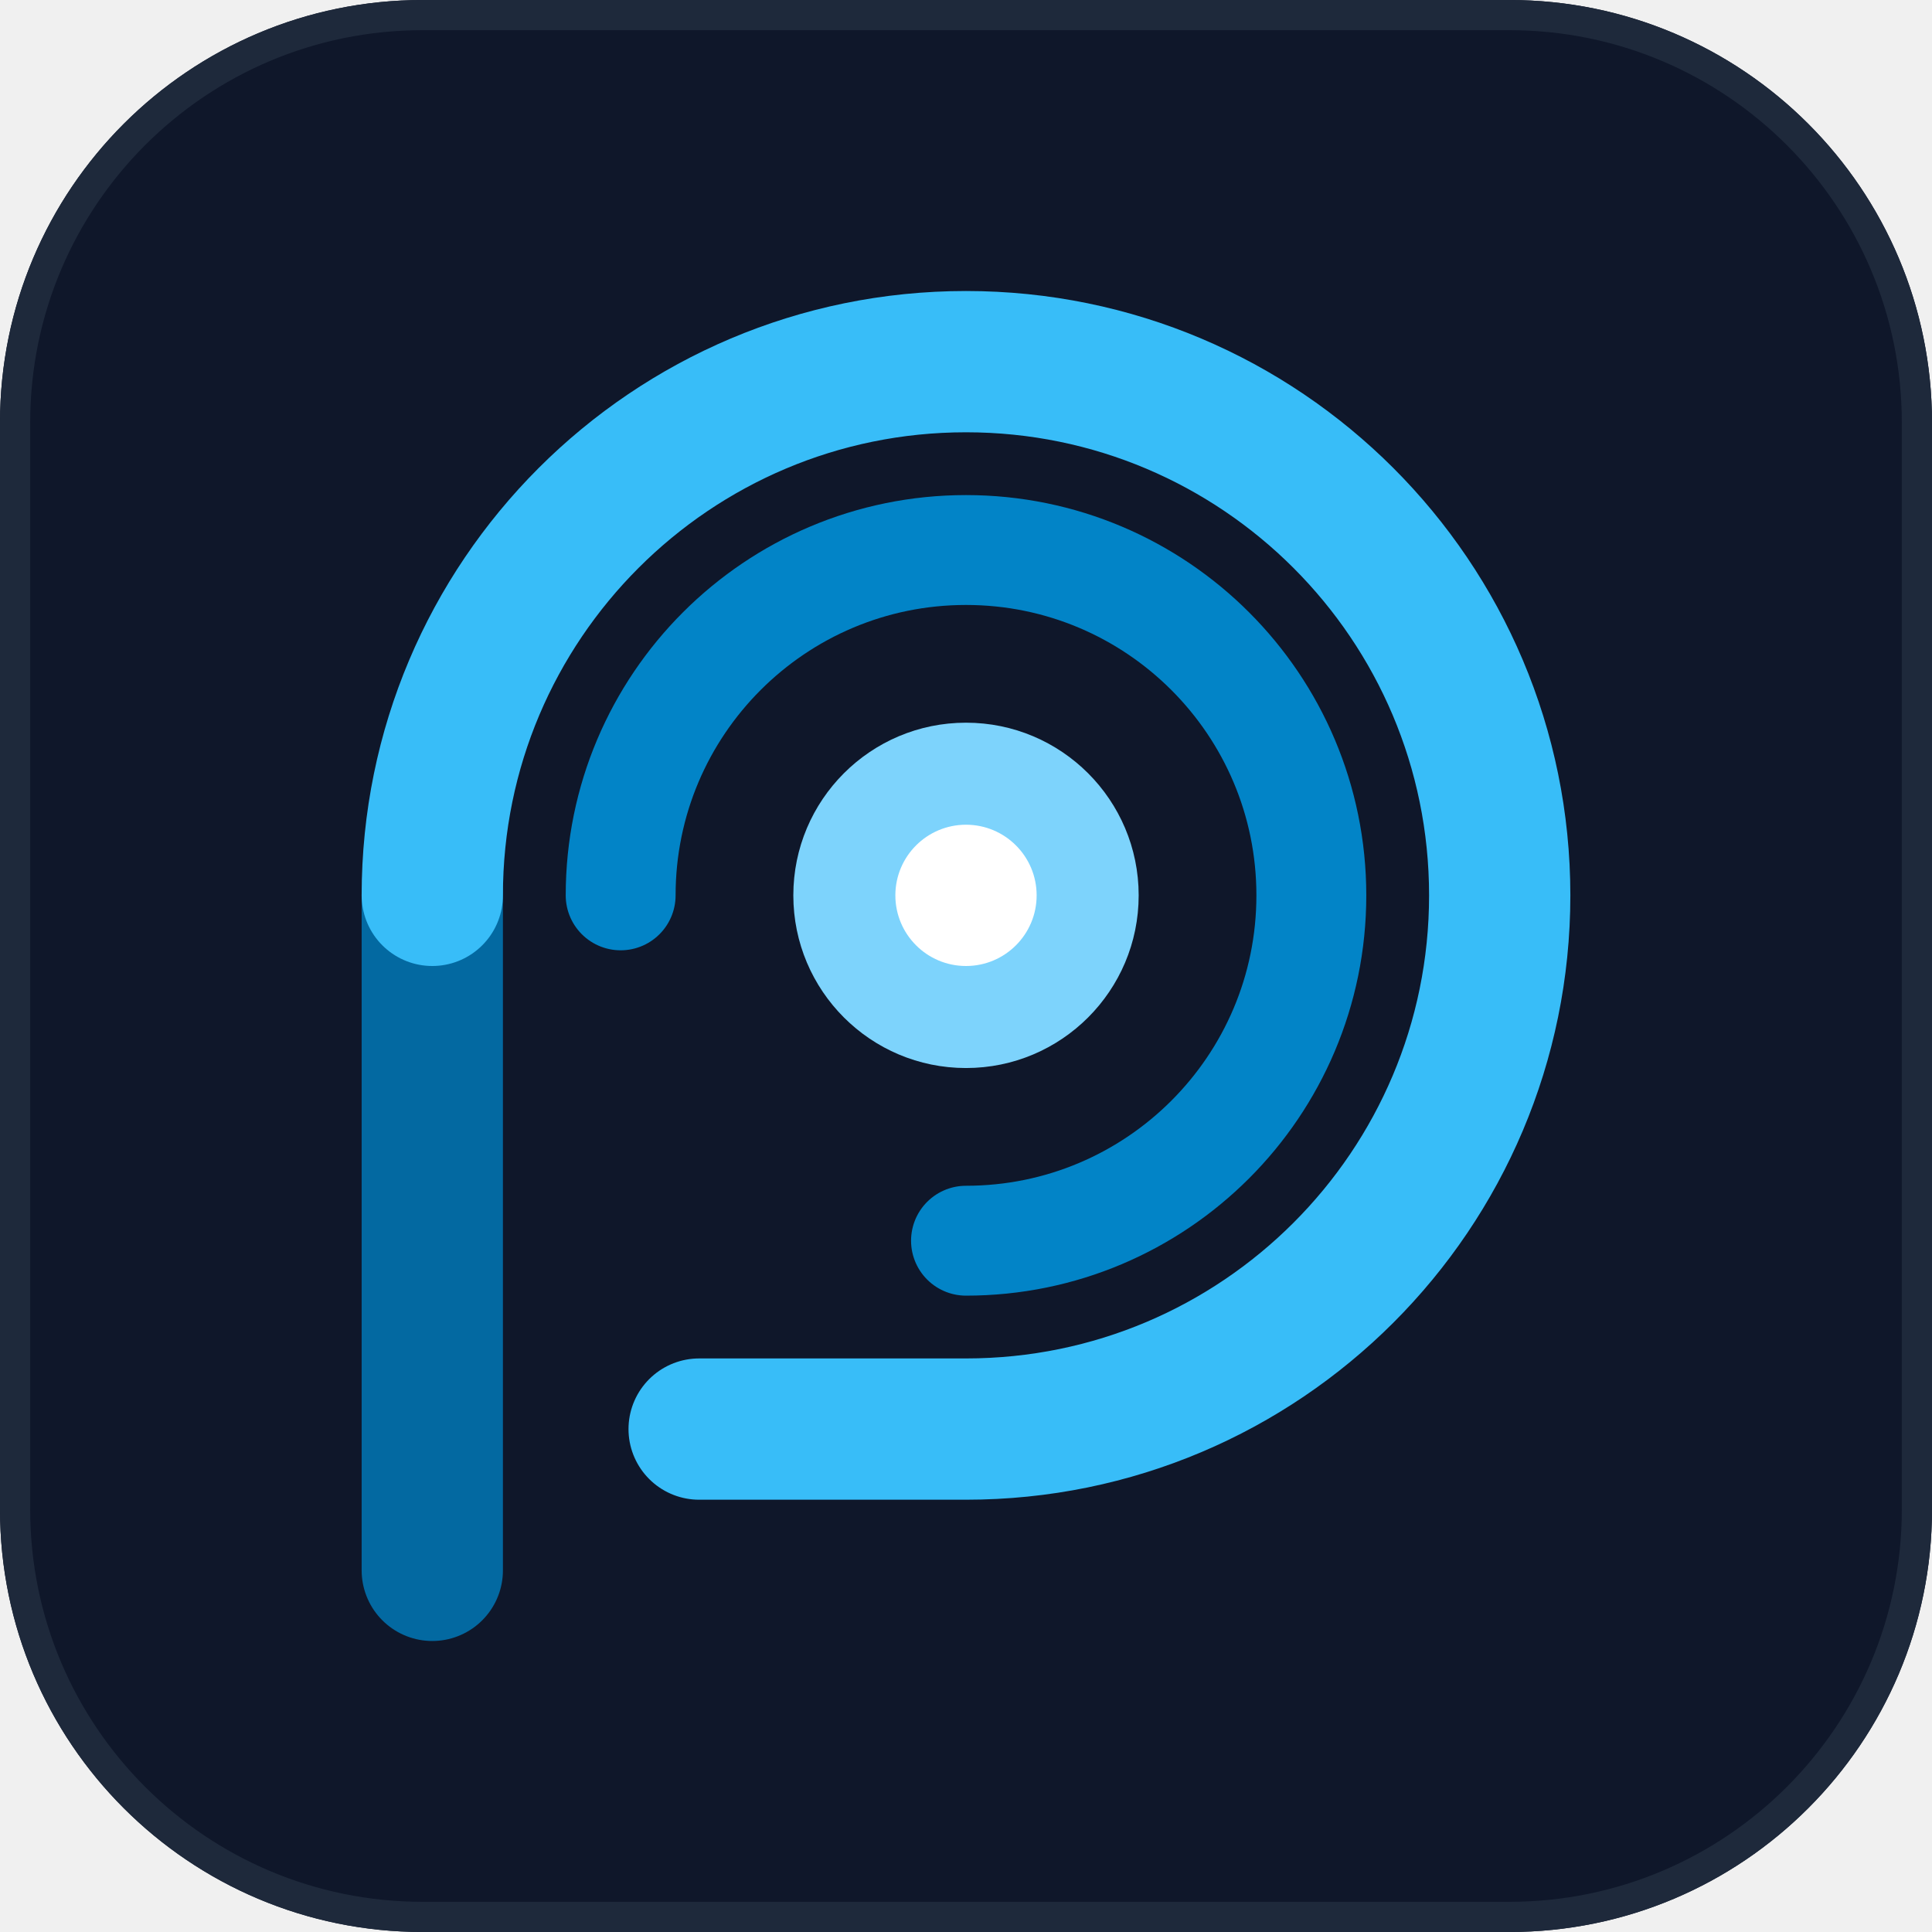
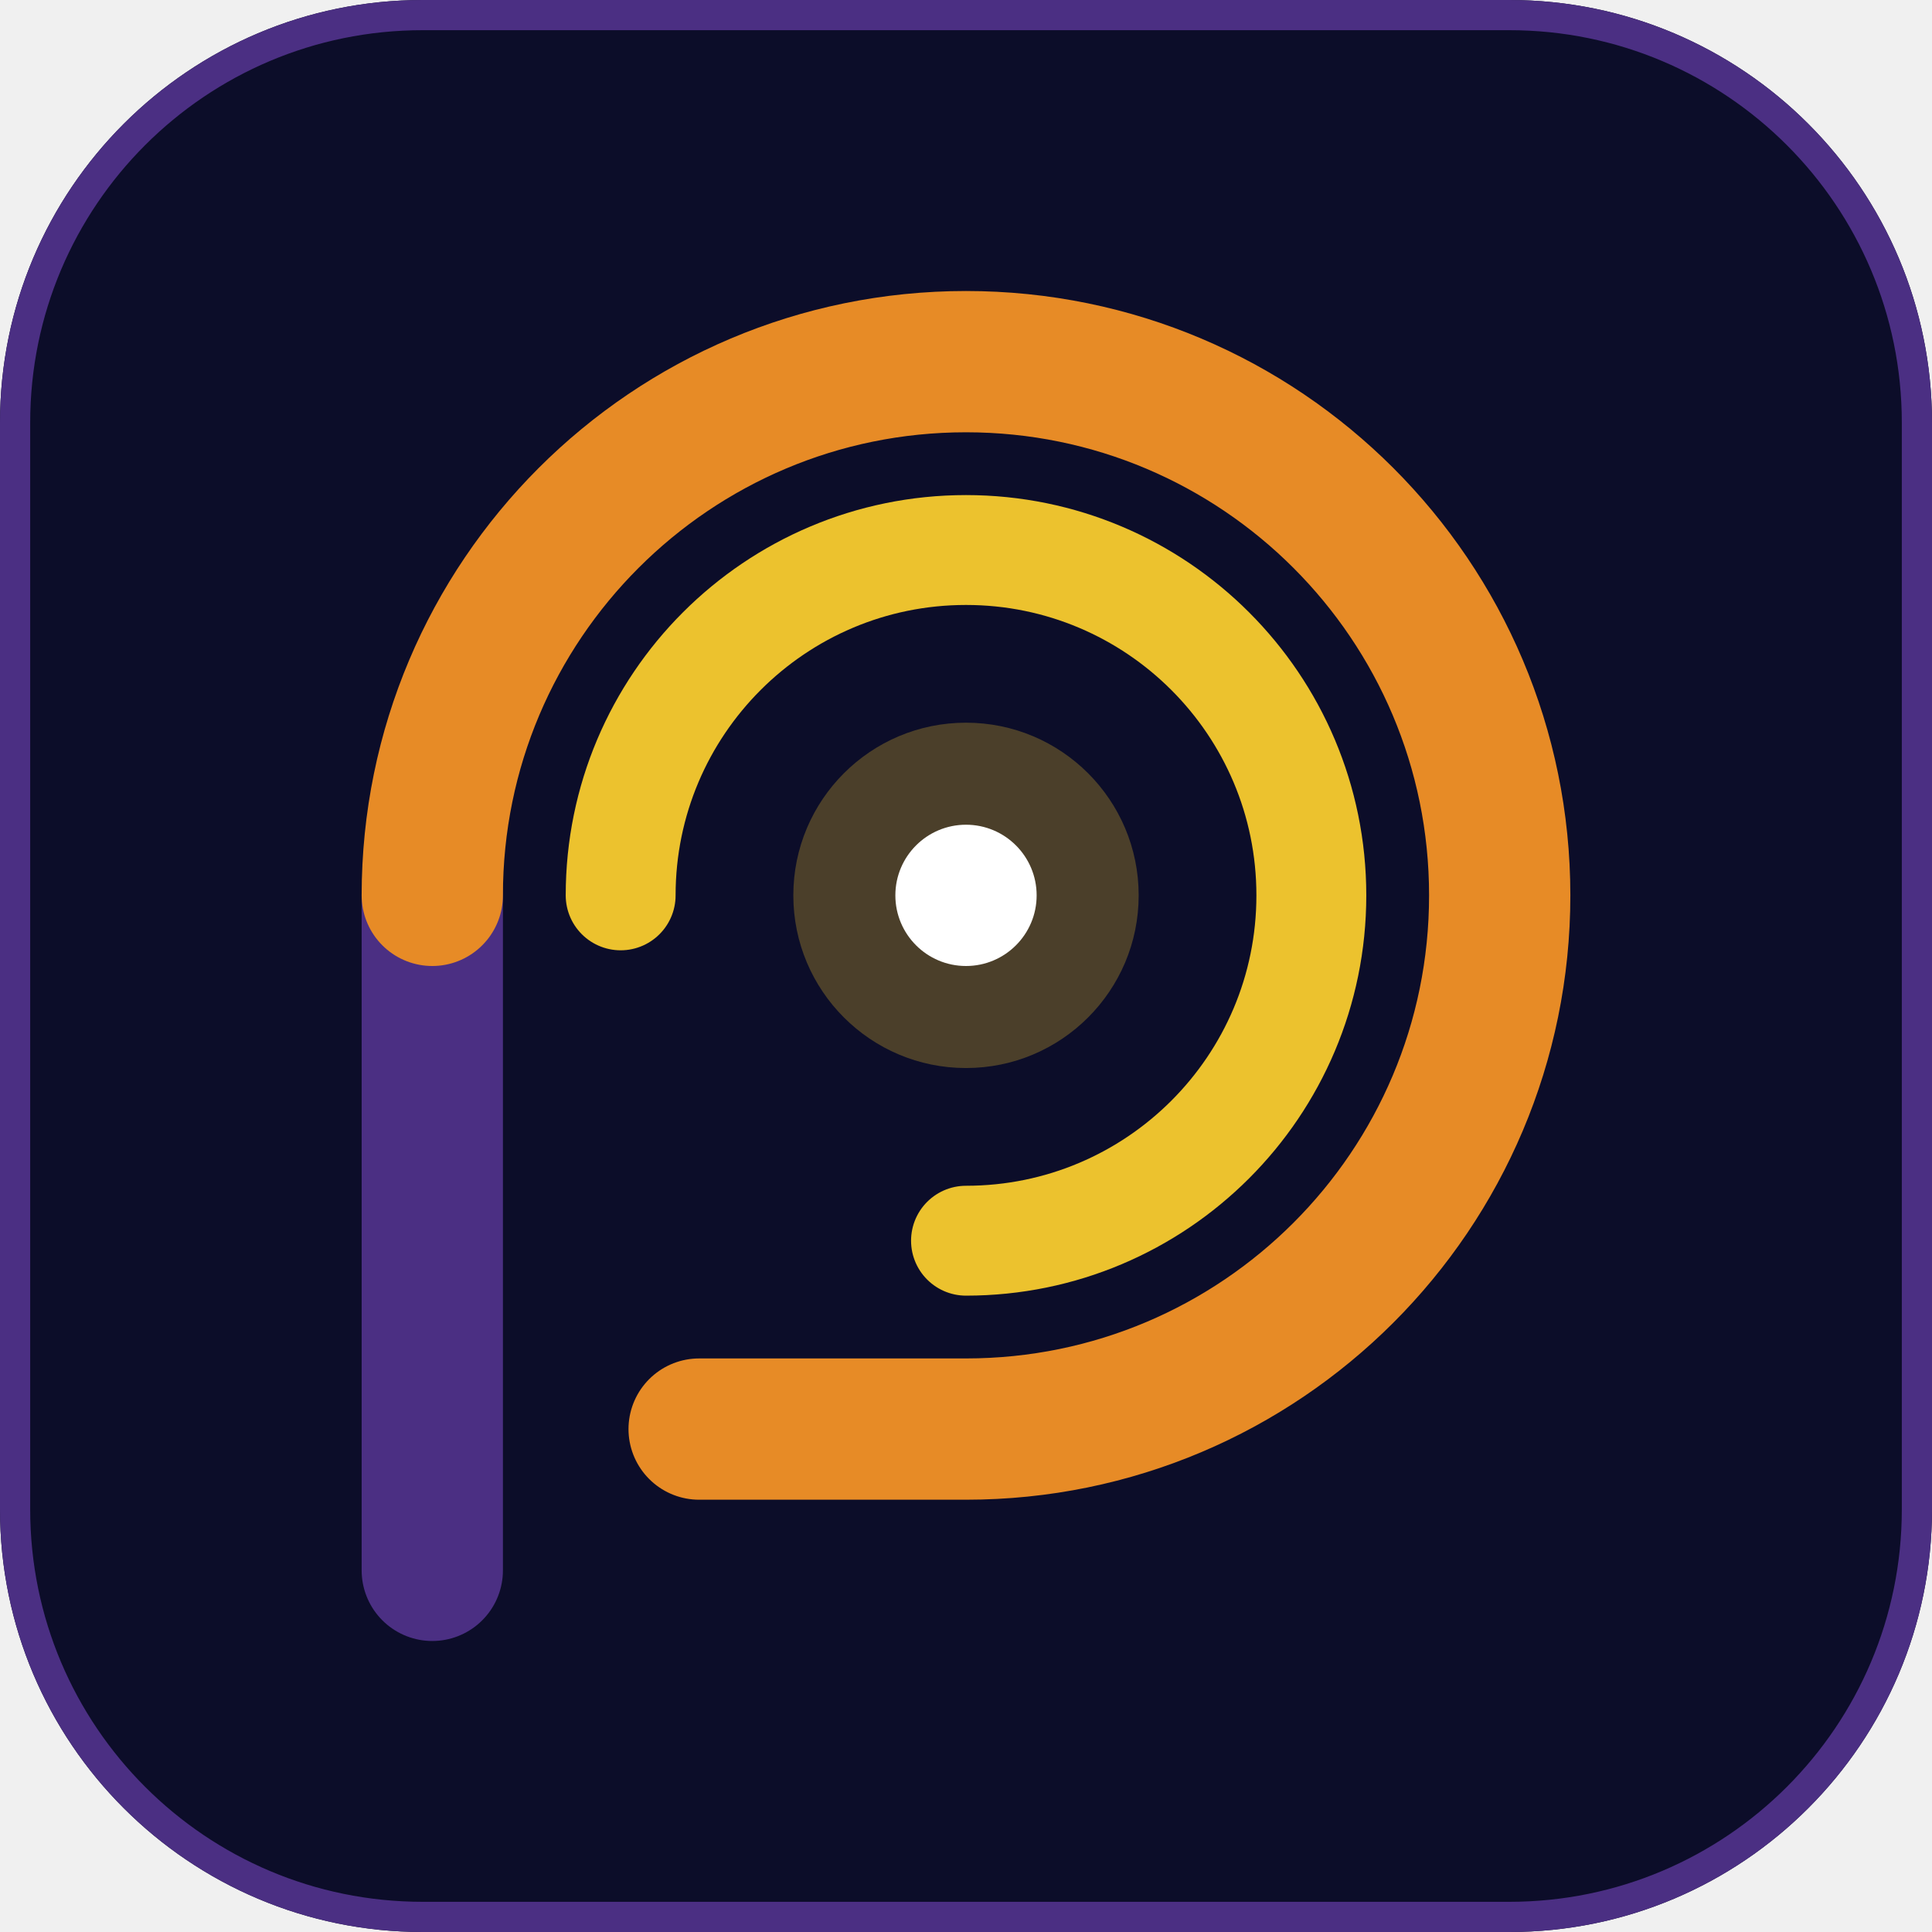
<svg xmlns="http://www.w3.org/2000/svg" viewBox="0 0 128 128" fill="none">
-   <rect width="128" height="128" rx="28" fill="#0F172A" />
-   <rect x="1" y="1" width="126" height="126" rx="27" stroke="#1E293B" stroke-width="2" />
+   <rect width="128" height="128" rx="28" fill="#0C0D29" />
+   <rect x="1" y="1" width="126" height="126" rx="27" stroke="#4B2F83" stroke-width="2" />
  <g transform="translate(64, 64) scale(0.52) translate(-112, -99)">
-     <path d="M44 176 V90" stroke="#0369A1" stroke-width="18" stroke-linecap="round" />
-     <path d="M44 90 C44 52.445 74.445 22 112 22 C149.555 22 180 52.445 180 90 C180 127.555 149.555 158 112 158 H78" stroke="#38BDF8" stroke-width="18" stroke-linecap="round" />
-     <path d="M68 90 C68 65.7 87.7 46 112 46 C136.301 46 156 65.7 156 90 C156 114.301 136.301 134 112 134" stroke="#0284C7" stroke-width="14" stroke-linecap="round" />
-     <circle cx="112" cy="90" r="22" fill="#7DD3FC" />
+     <path d="M44 176 V90" stroke="#4B2F83" stroke-width="18" stroke-linecap="round" />
+     <path d="M44 90 C44 52.445 74.445 22 112 22 C149.555 22 180 52.445 180 90 C180 127.555 149.555 158 112 158 H78" stroke="#E78B26" stroke-width="18" stroke-linecap="round" />
+     <path d="M68 90 C68 65.7 87.7 46 112 46 C136.301 46 156 65.7 156 90 C156 114.301 136.301 134 112 134" stroke="#ECC22E" stroke-width="14" stroke-linecap="round" />
+     <circle cx="112" cy="90" r="22" fill="#ECC22E" fill-opacity="0.28" />
    <circle cx="112" cy="90" r="9" fill="#FFFFFF" />
  </g>
</svg>
